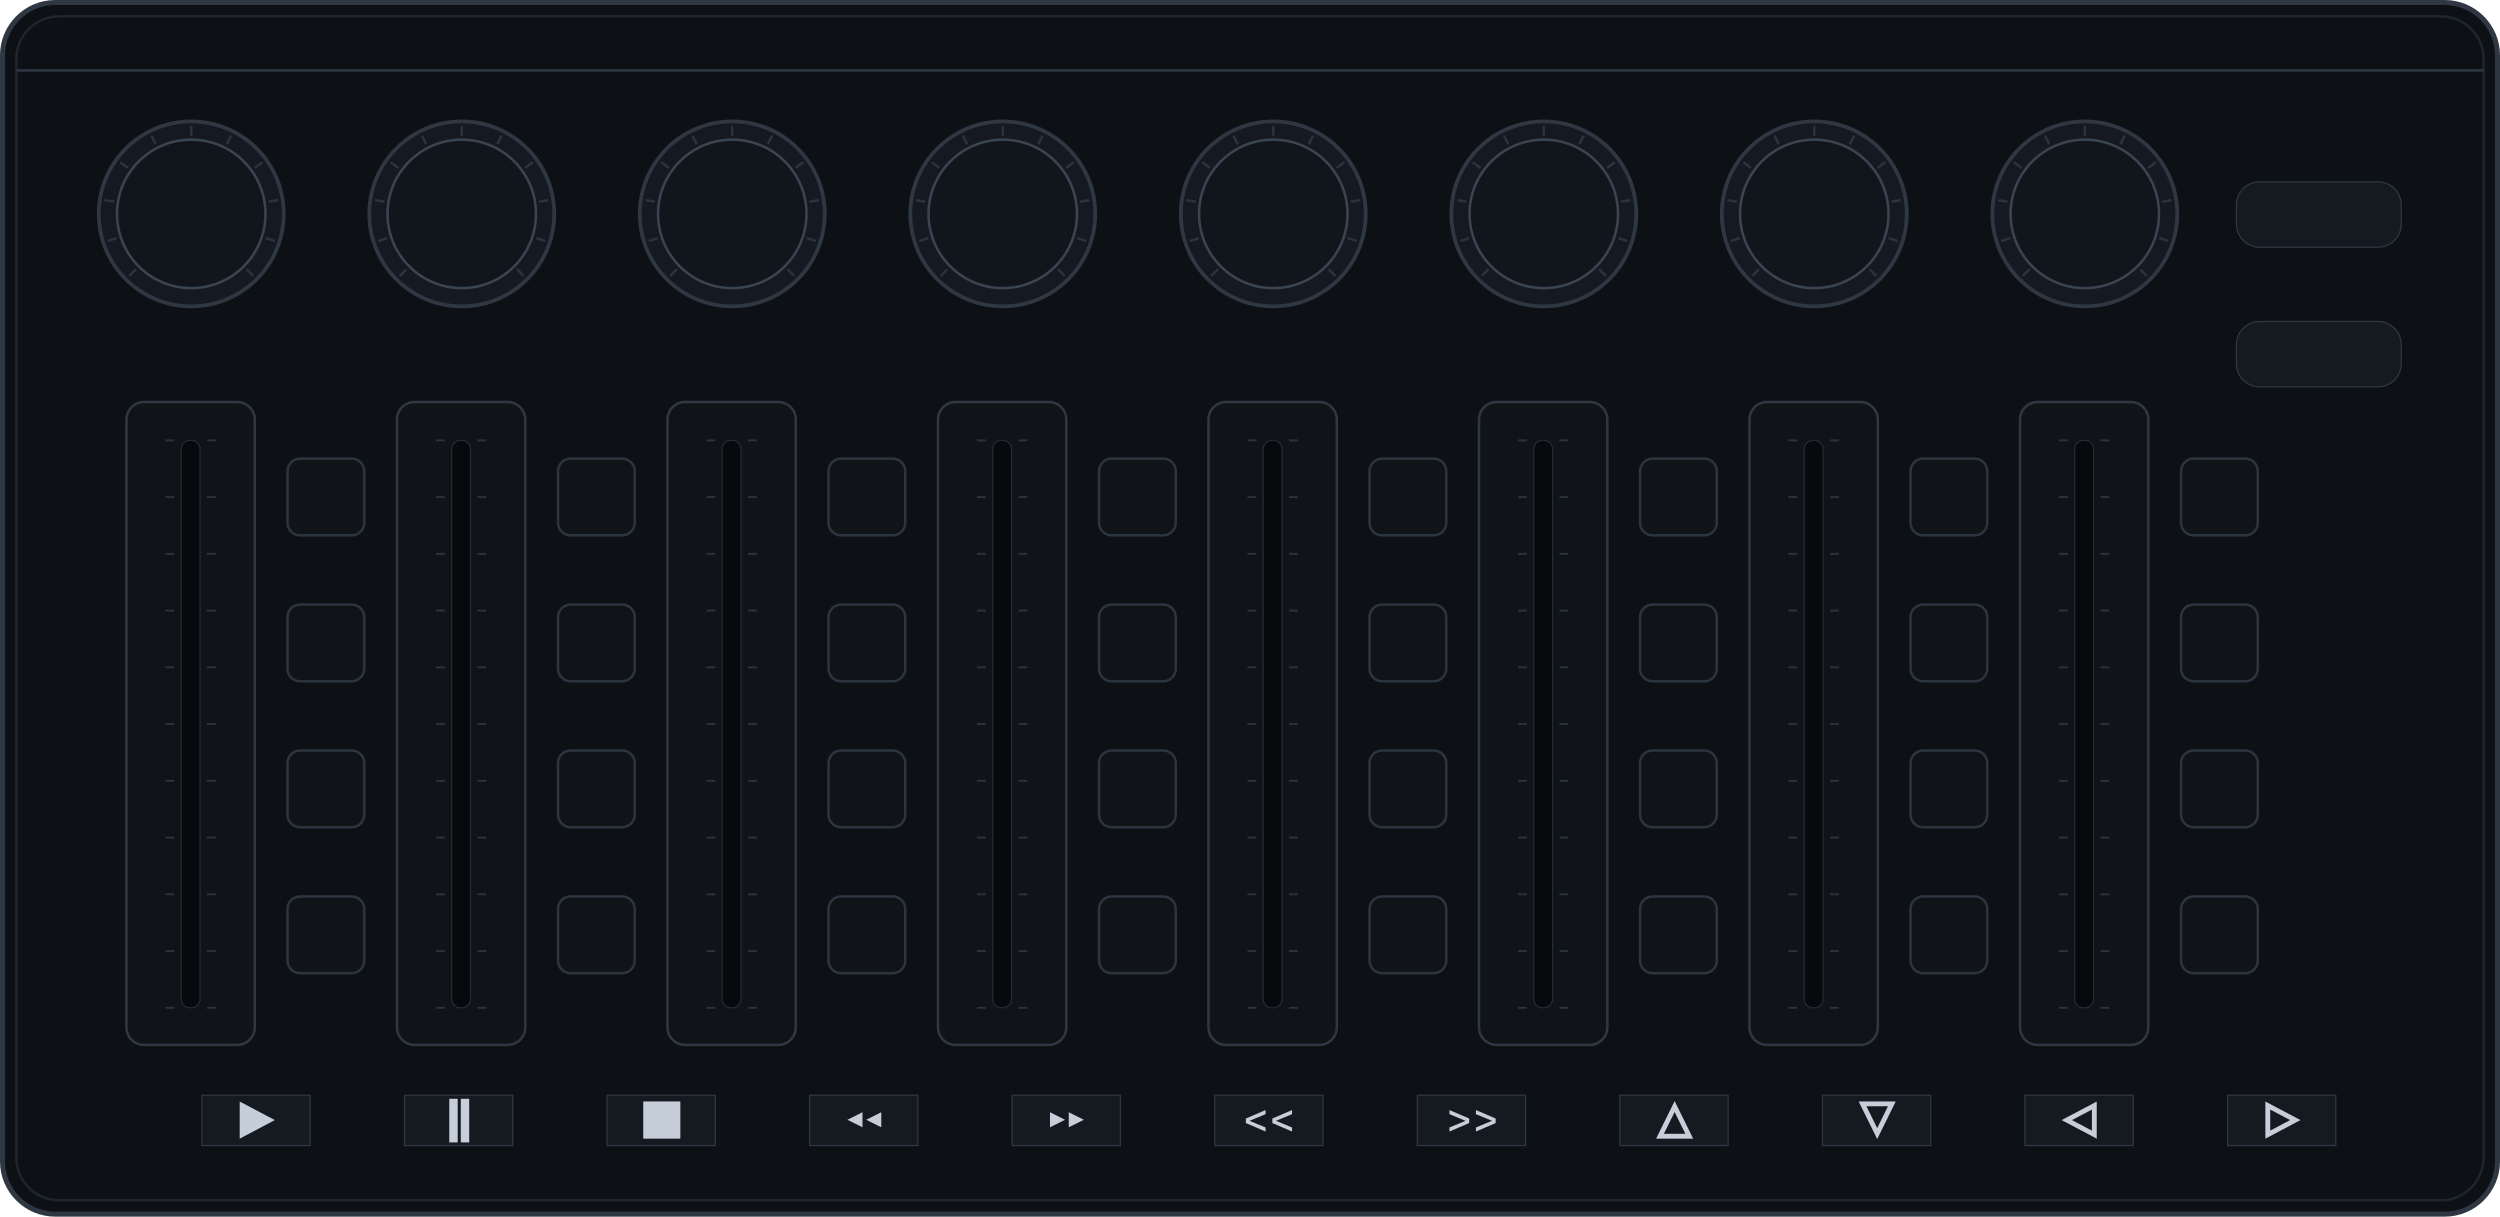
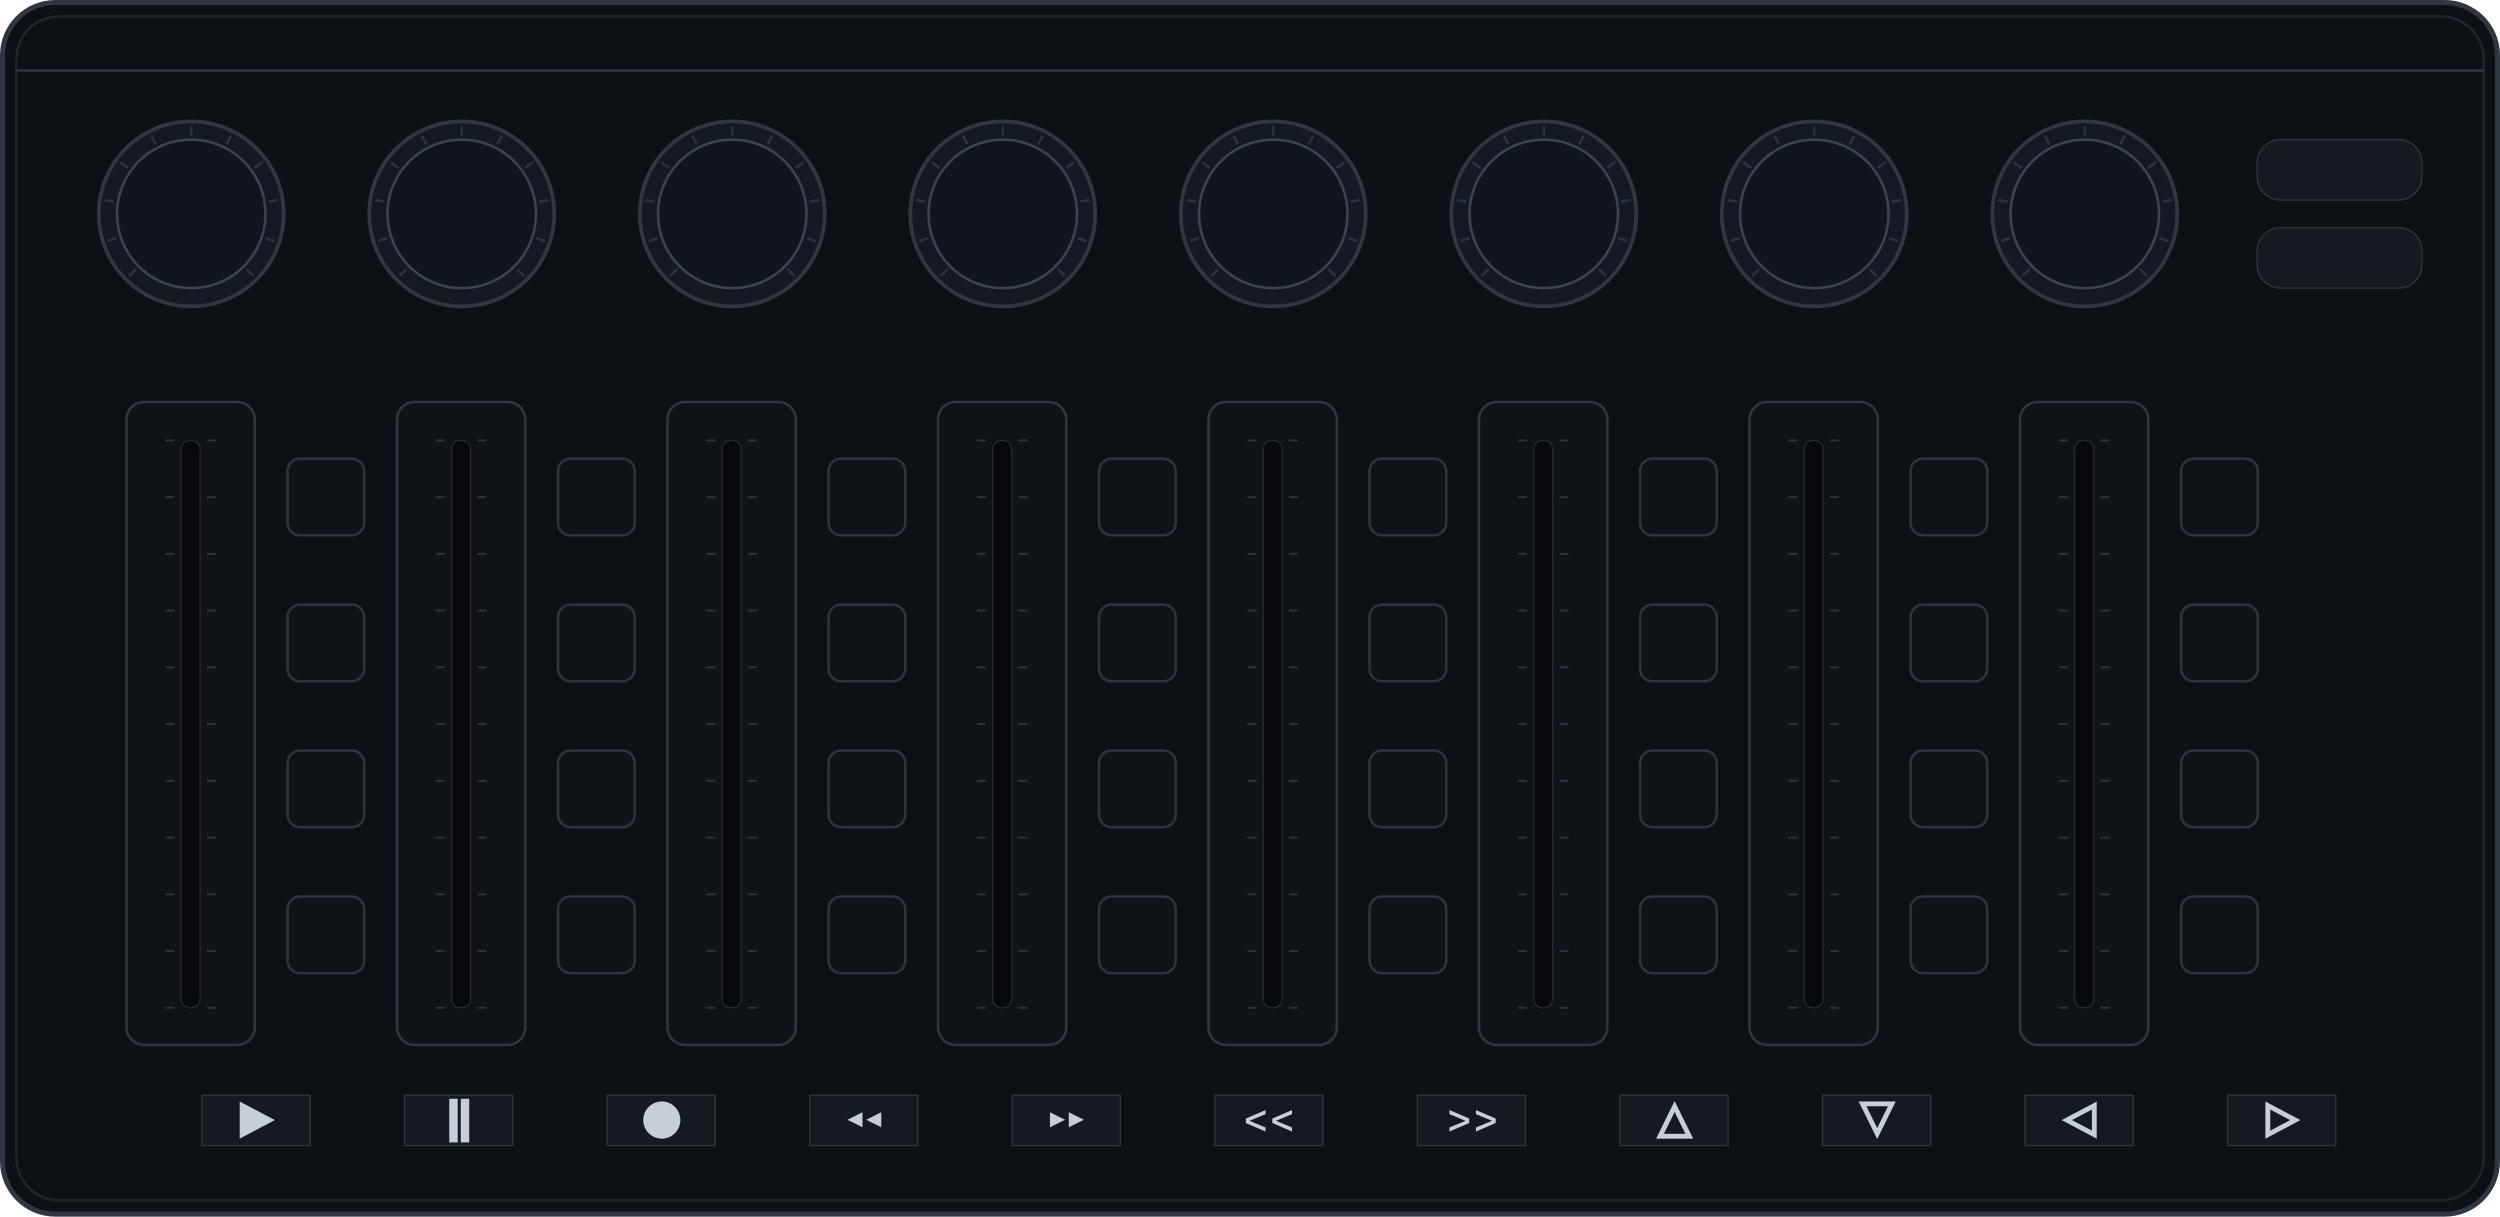
<svg xmlns="http://www.w3.org/2000/svg" width="1987" height="967" viewBox="0 0 1987 967" fill="none">
  <rect x="2" y="2" width="1983" height="963" rx="42" fill="#0d1014" stroke="#2f3742" stroke-width="4" />
  <rect x="13" y="13" width="1961" height="941" rx="34" fill="none" stroke="#1e252e" stroke-width="2" />
  <line x1="13" y1="56" x2="1974" y2="56" stroke="#2f3742" stroke-width="2" />
  <g transform="translate(0,56)">
    <g id="strip-1">
      <circle cx="152" cy="114" r="73.5" fill="#141922" stroke="#2f3742" stroke-width="3" />
      <circle cx="152" cy="114" r="59" fill="#11161d" stroke="#3a4552" stroke-width="2" />
      <line x1="107.452" y1="158.548" x2="103.21" y2="162.79" stroke="#2a333e" stroke-width="2" stroke-linecap="round" />
      <line x1="92.083" y1="133.468" x2="86.377" y2="135.322" stroke="#2a333e" stroke-width="2" stroke-linecap="round" />
      <line x1="89.776" y1="104.145" x2="83.85" y2="103.206" stroke="#2a333e" stroke-width="2" stroke-linecap="round" />
      <line x1="101.032" y1="76.969" x2="96.178" y2="73.443" stroke="#2a333e" stroke-width="2" stroke-linecap="round" />
      <line x1="123.399" y1="57.867" x2="120.675" y2="52.52" stroke="#2a333e" stroke-width="2" stroke-linecap="round" />
      <line x1="152" y1="51" x2="152" y2="45" stroke="#2a333e" stroke-width="2" stroke-linecap="round" />
      <line x1="180.601" y1="57.867" x2="183.325" y2="52.52" stroke="#2a333e" stroke-width="2" stroke-linecap="round" />
      <line x1="202.968" y1="76.969" x2="207.822" y2="73.443" stroke="#2a333e" stroke-width="2" stroke-linecap="round" />
      <line x1="214.224" y1="104.145" x2="220.15" y2="103.206" stroke="#2a333e" stroke-width="2" stroke-linecap="round" />
      <line x1="211.917" y1="133.468" x2="217.623" y2="135.322" stroke="#2a333e" stroke-width="2" stroke-linecap="round" />
      <line x1="196.548" y1="158.548" x2="200.79" y2="162.79" stroke="#2a333e" stroke-width="2" stroke-linecap="round" />
      <rect x="100.5" y="263.5" width="102" height="511" rx="14" fill="#101419" stroke="#2f3742" stroke-width="2" />
      <rect x="144" y="294" width="15" height="451" rx="7" fill="#07090c" stroke="#232a33" stroke-width="1" />
      <line x1="131.5" y1="294" x2="138.5" y2="294" stroke="#2a333e" stroke-width="1.5" />
      <line x1="164.5" y1="294" x2="171.5" y2="294" stroke="#2a333e" stroke-width="1.5" />
      <line x1="131.5" y1="339.1" x2="138.5" y2="339.1" stroke="#2a333e" stroke-width="1.5" />
      <line x1="164.5" y1="339.1" x2="171.5" y2="339.1" stroke="#2a333e" stroke-width="1.5" />
      <line x1="131.5" y1="384.2" x2="138.5" y2="384.2" stroke="#2a333e" stroke-width="1.5" />
      <line x1="164.5" y1="384.2" x2="171.5" y2="384.2" stroke="#2a333e" stroke-width="1.5" />
      <line x1="131.5" y1="429.3" x2="138.5" y2="429.3" stroke="#2a333e" stroke-width="1.5" />
      <line x1="164.5" y1="429.3" x2="171.5" y2="429.3" stroke="#2a333e" stroke-width="1.5" />
      <line x1="131.5" y1="474.4" x2="138.5" y2="474.4" stroke="#2a333e" stroke-width="1.5" />
      <line x1="164.5" y1="474.4" x2="171.5" y2="474.4" stroke="#2a333e" stroke-width="1.5" />
      <line x1="131.5" y1="519.5" x2="138.5" y2="519.5" stroke="#2a333e" stroke-width="1.5" />
      <line x1="164.5" y1="519.5" x2="171.5" y2="519.5" stroke="#2a333e" stroke-width="1.5" />
      <line x1="131.5" y1="564.6" x2="138.5" y2="564.6" stroke="#2a333e" stroke-width="1.5" />
      <line x1="164.5" y1="564.6" x2="171.5" y2="564.6" stroke="#2a333e" stroke-width="1.5" />
      <line x1="131.5" y1="609.7" x2="138.5" y2="609.7" stroke="#2a333e" stroke-width="1.5" />
      <line x1="164.5" y1="609.7" x2="171.5" y2="609.7" stroke="#2a333e" stroke-width="1.5" />
      <line x1="131.5" y1="654.8" x2="138.5" y2="654.8" stroke="#2a333e" stroke-width="1.5" />
      <line x1="164.5" y1="654.8" x2="171.5" y2="654.8" stroke="#2a333e" stroke-width="1.5" />
      <line x1="131.5" y1="699.9" x2="138.5" y2="699.9" stroke="#2a333e" stroke-width="1.5" />
      <line x1="164.5" y1="699.9" x2="171.5" y2="699.9" stroke="#2a333e" stroke-width="1.5" />
      <line x1="131.5" y1="745" x2="138.5" y2="745" stroke="#2a333e" stroke-width="1.5" />
      <line x1="164.5" y1="745" x2="171.5" y2="745" stroke="#2a333e" stroke-width="1.5" />
      <rect x="228.5" y="308.5" width="61" height="61" rx="10" fill="#101419" stroke="#2c343f" stroke-width="2" />
      <rect x="228.5" y="424.5" width="61" height="61" rx="10" fill="#101419" stroke="#2c343f" stroke-width="2" />
      <rect x="228.5" y="540.5" width="61" height="61" rx="10" fill="#101419" stroke="#2c343f" stroke-width="2" />
      <rect x="228.5" y="656.5" width="61" height="61" rx="10" fill="#101419" stroke="#2c343f" stroke-width="2" />
    </g>
    <g id="strip-2">
      <circle cx="367" cy="114" r="73.5" fill="#141922" stroke="#2f3742" stroke-width="3" />
      <circle cx="367" cy="114" r="59" fill="#11161d" stroke="#3a4552" stroke-width="2" />
      <line x1="322.452" y1="158.548" x2="318.21" y2="162.79" stroke="#2a333e" stroke-width="2" stroke-linecap="round" />
      <line x1="307.083" y1="133.468" x2="301.377" y2="135.322" stroke="#2a333e" stroke-width="2" stroke-linecap="round" />
      <line x1="304.776" y1="104.145" x2="298.85" y2="103.206" stroke="#2a333e" stroke-width="2" stroke-linecap="round" />
      <line x1="316.032" y1="76.969" x2="311.178" y2="73.443" stroke="#2a333e" stroke-width="2" stroke-linecap="round" />
      <line x1="338.399" y1="57.867" x2="335.675" y2="52.52" stroke="#2a333e" stroke-width="2" stroke-linecap="round" />
      <line x1="367" y1="51" x2="367" y2="45" stroke="#2a333e" stroke-width="2" stroke-linecap="round" />
      <line x1="395.601" y1="57.867" x2="398.325" y2="52.52" stroke="#2a333e" stroke-width="2" stroke-linecap="round" />
      <line x1="417.968" y1="76.969" x2="422.822" y2="73.443" stroke="#2a333e" stroke-width="2" stroke-linecap="round" />
      <line x1="429.224" y1="104.145" x2="435.15" y2="103.206" stroke="#2a333e" stroke-width="2" stroke-linecap="round" />
      <line x1="426.917" y1="133.468" x2="432.623" y2="135.322" stroke="#2a333e" stroke-width="2" stroke-linecap="round" />
      <line x1="411.548" y1="158.548" x2="415.79" y2="162.79" stroke="#2a333e" stroke-width="2" stroke-linecap="round" />
      <rect x="315.5" y="263.5" width="102" height="511" rx="14" fill="#101419" stroke="#2f3742" stroke-width="2" />
      <rect x="359" y="294" width="15" height="451" rx="7" fill="#07090c" stroke="#232a33" stroke-width="1" />
      <line x1="346.5" y1="294" x2="353.5" y2="294" stroke="#2a333e" stroke-width="1.5" />
      <line x1="379.5" y1="294" x2="386.5" y2="294" stroke="#2a333e" stroke-width="1.5" />
      <line x1="346.5" y1="339.1" x2="353.5" y2="339.1" stroke="#2a333e" stroke-width="1.5" />
      <line x1="379.5" y1="339.1" x2="386.5" y2="339.1" stroke="#2a333e" stroke-width="1.5" />
      <line x1="346.5" y1="384.2" x2="353.5" y2="384.2" stroke="#2a333e" stroke-width="1.5" />
      <line x1="379.5" y1="384.2" x2="386.5" y2="384.2" stroke="#2a333e" stroke-width="1.5" />
      <line x1="346.5" y1="429.3" x2="353.5" y2="429.3" stroke="#2a333e" stroke-width="1.5" />
      <line x1="379.5" y1="429.3" x2="386.5" y2="429.3" stroke="#2a333e" stroke-width="1.5" />
      <line x1="346.5" y1="474.4" x2="353.5" y2="474.4" stroke="#2a333e" stroke-width="1.5" />
      <line x1="379.5" y1="474.4" x2="386.5" y2="474.4" stroke="#2a333e" stroke-width="1.5" />
      <line x1="346.5" y1="519.5" x2="353.5" y2="519.5" stroke="#2a333e" stroke-width="1.5" />
      <line x1="379.5" y1="519.5" x2="386.5" y2="519.5" stroke="#2a333e" stroke-width="1.5" />
      <line x1="346.5" y1="564.6" x2="353.5" y2="564.6" stroke="#2a333e" stroke-width="1.5" />
      <line x1="379.5" y1="564.6" x2="386.5" y2="564.6" stroke="#2a333e" stroke-width="1.5" />
      <line x1="346.5" y1="609.7" x2="353.5" y2="609.7" stroke="#2a333e" stroke-width="1.5" />
      <line x1="379.5" y1="609.7" x2="386.5" y2="609.7" stroke="#2a333e" stroke-width="1.5" />
      <line x1="346.5" y1="654.8" x2="353.5" y2="654.8" stroke="#2a333e" stroke-width="1.5" />
      <line x1="379.5" y1="654.8" x2="386.5" y2="654.8" stroke="#2a333e" stroke-width="1.5" />
      <line x1="346.5" y1="699.9" x2="353.5" y2="699.9" stroke="#2a333e" stroke-width="1.5" />
      <line x1="379.5" y1="699.9" x2="386.5" y2="699.9" stroke="#2a333e" stroke-width="1.5" />
      <line x1="346.5" y1="745" x2="353.5" y2="745" stroke="#2a333e" stroke-width="1.5" />
      <line x1="379.5" y1="745" x2="386.5" y2="745" stroke="#2a333e" stroke-width="1.5" />
      <rect x="443.5" y="308.5" width="61" height="61" rx="10" fill="#101419" stroke="#2c343f" stroke-width="2" />
      <rect x="443.5" y="424.5" width="61" height="61" rx="10" fill="#101419" stroke="#2c343f" stroke-width="2" />
      <rect x="443.5" y="540.5" width="61" height="61" rx="10" fill="#101419" stroke="#2c343f" stroke-width="2" />
      <rect x="443.5" y="656.5" width="61" height="61" rx="10" fill="#101419" stroke="#2c343f" stroke-width="2" />
    </g>
    <g id="strip-3">
      <circle cx="582" cy="114" r="73.5" fill="#141922" stroke="#2f3742" stroke-width="3" />
      <circle cx="582" cy="114" r="59" fill="#11161d" stroke="#3a4552" stroke-width="2" />
      <line x1="537.452" y1="158.548" x2="533.21" y2="162.79" stroke="#2a333e" stroke-width="2" stroke-linecap="round" />
      <line x1="522.083" y1="133.468" x2="516.377" y2="135.322" stroke="#2a333e" stroke-width="2" stroke-linecap="round" />
      <line x1="519.776" y1="104.145" x2="513.85" y2="103.206" stroke="#2a333e" stroke-width="2" stroke-linecap="round" />
      <line x1="531.032" y1="76.969" x2="526.178" y2="73.443" stroke="#2a333e" stroke-width="2" stroke-linecap="round" />
      <line x1="553.399" y1="57.867" x2="550.675" y2="52.52" stroke="#2a333e" stroke-width="2" stroke-linecap="round" />
      <line x1="582" y1="51" x2="582" y2="45" stroke="#2a333e" stroke-width="2" stroke-linecap="round" />
      <line x1="610.601" y1="57.867" x2="613.325" y2="52.52" stroke="#2a333e" stroke-width="2" stroke-linecap="round" />
      <line x1="632.968" y1="76.969" x2="637.822" y2="73.443" stroke="#2a333e" stroke-width="2" stroke-linecap="round" />
      <line x1="644.224" y1="104.145" x2="650.15" y2="103.206" stroke="#2a333e" stroke-width="2" stroke-linecap="round" />
      <line x1="641.917" y1="133.468" x2="647.623" y2="135.322" stroke="#2a333e" stroke-width="2" stroke-linecap="round" />
      <line x1="626.548" y1="158.548" x2="630.79" y2="162.79" stroke="#2a333e" stroke-width="2" stroke-linecap="round" />
      <rect x="530.5" y="263.5" width="102" height="511" rx="14" fill="#101419" stroke="#2f3742" stroke-width="2" />
      <rect x="574" y="294" width="15" height="451" rx="7" fill="#07090c" stroke="#232a33" stroke-width="1" />
      <line x1="561.5" y1="294" x2="568.5" y2="294" stroke="#2a333e" stroke-width="1.5" />
      <line x1="594.5" y1="294" x2="601.5" y2="294" stroke="#2a333e" stroke-width="1.5" />
      <line x1="561.5" y1="339.1" x2="568.5" y2="339.1" stroke="#2a333e" stroke-width="1.5" />
      <line x1="594.5" y1="339.1" x2="601.5" y2="339.1" stroke="#2a333e" stroke-width="1.5" />
      <line x1="561.5" y1="384.2" x2="568.5" y2="384.2" stroke="#2a333e" stroke-width="1.5" />
      <line x1="594.5" y1="384.2" x2="601.5" y2="384.2" stroke="#2a333e" stroke-width="1.5" />
      <line x1="561.5" y1="429.3" x2="568.5" y2="429.3" stroke="#2a333e" stroke-width="1.5" />
      <line x1="594.5" y1="429.3" x2="601.5" y2="429.3" stroke="#2a333e" stroke-width="1.5" />
      <line x1="561.5" y1="474.4" x2="568.5" y2="474.4" stroke="#2a333e" stroke-width="1.5" />
      <line x1="594.5" y1="474.4" x2="601.5" y2="474.4" stroke="#2a333e" stroke-width="1.5" />
      <line x1="561.5" y1="519.5" x2="568.5" y2="519.5" stroke="#2a333e" stroke-width="1.5" />
      <line x1="594.5" y1="519.5" x2="601.5" y2="519.5" stroke="#2a333e" stroke-width="1.5" />
      <line x1="561.5" y1="564.6" x2="568.5" y2="564.6" stroke="#2a333e" stroke-width="1.5" />
      <line x1="594.5" y1="564.6" x2="601.5" y2="564.6" stroke="#2a333e" stroke-width="1.5" />
      <line x1="561.5" y1="609.7" x2="568.5" y2="609.7" stroke="#2a333e" stroke-width="1.5" />
      <line x1="594.5" y1="609.7" x2="601.5" y2="609.7" stroke="#2a333e" stroke-width="1.5" />
      <line x1="561.5" y1="654.8" x2="568.5" y2="654.8" stroke="#2a333e" stroke-width="1.5" />
      <line x1="594.5" y1="654.8" x2="601.5" y2="654.8" stroke="#2a333e" stroke-width="1.5" />
      <line x1="561.5" y1="699.9" x2="568.5" y2="699.9" stroke="#2a333e" stroke-width="1.5" />
      <line x1="594.5" y1="699.9" x2="601.5" y2="699.9" stroke="#2a333e" stroke-width="1.5" />
      <line x1="561.5" y1="745" x2="568.5" y2="745" stroke="#2a333e" stroke-width="1.5" />
      <line x1="594.5" y1="745" x2="601.5" y2="745" stroke="#2a333e" stroke-width="1.5" />
      <rect x="658.5" y="308.5" width="61" height="61" rx="10" fill="#101419" stroke="#2c343f" stroke-width="2" />
      <rect x="658.5" y="424.5" width="61" height="61" rx="10" fill="#101419" stroke="#2c343f" stroke-width="2" />
      <rect x="658.5" y="540.5" width="61" height="61" rx="10" fill="#101419" stroke="#2c343f" stroke-width="2" />
      <rect x="658.5" y="656.5" width="61" height="61" rx="10" fill="#101419" stroke="#2c343f" stroke-width="2" />
    </g>
    <g id="strip-4">
      <circle cx="797" cy="114" r="73.5" fill="#141922" stroke="#2f3742" stroke-width="3" />
      <circle cx="797" cy="114" r="59" fill="#11161d" stroke="#3a4552" stroke-width="2" />
      <line x1="752.452" y1="158.548" x2="748.21" y2="162.79" stroke="#2a333e" stroke-width="2" stroke-linecap="round" />
      <line x1="737.083" y1="133.468" x2="731.377" y2="135.322" stroke="#2a333e" stroke-width="2" stroke-linecap="round" />
      <line x1="734.776" y1="104.145" x2="728.85" y2="103.206" stroke="#2a333e" stroke-width="2" stroke-linecap="round" />
      <line x1="746.032" y1="76.969" x2="741.178" y2="73.443" stroke="#2a333e" stroke-width="2" stroke-linecap="round" />
      <line x1="768.399" y1="57.867" x2="765.675" y2="52.52" stroke="#2a333e" stroke-width="2" stroke-linecap="round" />
      <line x1="797" y1="51" x2="797" y2="45" stroke="#2a333e" stroke-width="2" stroke-linecap="round" />
      <line x1="825.601" y1="57.867" x2="828.325" y2="52.52" stroke="#2a333e" stroke-width="2" stroke-linecap="round" />
      <line x1="847.968" y1="76.969" x2="852.822" y2="73.443" stroke="#2a333e" stroke-width="2" stroke-linecap="round" />
      <line x1="859.224" y1="104.145" x2="865.15" y2="103.206" stroke="#2a333e" stroke-width="2" stroke-linecap="round" />
      <line x1="856.917" y1="133.468" x2="862.623" y2="135.322" stroke="#2a333e" stroke-width="2" stroke-linecap="round" />
      <line x1="841.548" y1="158.548" x2="845.79" y2="162.79" stroke="#2a333e" stroke-width="2" stroke-linecap="round" />
      <rect x="745.5" y="263.5" width="102" height="511" rx="14" fill="#101419" stroke="#2f3742" stroke-width="2" />
      <rect x="789" y="294" width="15" height="451" rx="7" fill="#07090c" stroke="#232a33" stroke-width="1" />
      <line x1="776.5" y1="294" x2="783.5" y2="294" stroke="#2a333e" stroke-width="1.5" />
      <line x1="809.5" y1="294" x2="816.5" y2="294" stroke="#2a333e" stroke-width="1.5" />
      <line x1="776.5" y1="339.1" x2="783.5" y2="339.1" stroke="#2a333e" stroke-width="1.5" />
      <line x1="809.5" y1="339.1" x2="816.5" y2="339.1" stroke="#2a333e" stroke-width="1.5" />
      <line x1="776.5" y1="384.2" x2="783.5" y2="384.2" stroke="#2a333e" stroke-width="1.5" />
      <line x1="809.5" y1="384.2" x2="816.5" y2="384.2" stroke="#2a333e" stroke-width="1.5" />
      <line x1="776.5" y1="429.3" x2="783.5" y2="429.3" stroke="#2a333e" stroke-width="1.5" />
      <line x1="809.5" y1="429.3" x2="816.5" y2="429.3" stroke="#2a333e" stroke-width="1.5" />
      <line x1="776.5" y1="474.4" x2="783.5" y2="474.4" stroke="#2a333e" stroke-width="1.5" />
      <line x1="809.5" y1="474.4" x2="816.5" y2="474.4" stroke="#2a333e" stroke-width="1.5" />
      <line x1="776.5" y1="519.5" x2="783.5" y2="519.5" stroke="#2a333e" stroke-width="1.5" />
      <line x1="809.5" y1="519.5" x2="816.5" y2="519.5" stroke="#2a333e" stroke-width="1.5" />
      <line x1="776.5" y1="564.6" x2="783.5" y2="564.6" stroke="#2a333e" stroke-width="1.5" />
      <line x1="809.5" y1="564.6" x2="816.5" y2="564.6" stroke="#2a333e" stroke-width="1.5" />
      <line x1="776.5" y1="609.7" x2="783.5" y2="609.7" stroke="#2a333e" stroke-width="1.5" />
      <line x1="809.5" y1="609.7" x2="816.5" y2="609.7" stroke="#2a333e" stroke-width="1.5" />
      <line x1="776.5" y1="654.8" x2="783.5" y2="654.8" stroke="#2a333e" stroke-width="1.5" />
      <line x1="809.5" y1="654.8" x2="816.5" y2="654.8" stroke="#2a333e" stroke-width="1.5" />
      <line x1="776.5" y1="699.9" x2="783.5" y2="699.9" stroke="#2a333e" stroke-width="1.5" />
      <line x1="809.5" y1="699.9" x2="816.5" y2="699.9" stroke="#2a333e" stroke-width="1.5" />
      <line x1="776.5" y1="745" x2="783.5" y2="745" stroke="#2a333e" stroke-width="1.5" />
      <line x1="809.5" y1="745" x2="816.5" y2="745" stroke="#2a333e" stroke-width="1.5" />
      <rect x="873.5" y="308.5" width="61" height="61" rx="10" fill="#101419" stroke="#2c343f" stroke-width="2" />
      <rect x="873.5" y="424.5" width="61" height="61" rx="10" fill="#101419" stroke="#2c343f" stroke-width="2" />
      <rect x="873.5" y="540.5" width="61" height="61" rx="10" fill="#101419" stroke="#2c343f" stroke-width="2" />
      <rect x="873.5" y="656.5" width="61" height="61" rx="10" fill="#101419" stroke="#2c343f" stroke-width="2" />
    </g>
    <g id="strip-5">
      <circle cx="1012" cy="114" r="73.5" fill="#141922" stroke="#2f3742" stroke-width="3" />
      <circle cx="1012" cy="114" r="59" fill="#11161d" stroke="#3a4552" stroke-width="2" />
      <line x1="967.452" y1="158.548" x2="963.21" y2="162.79" stroke="#2a333e" stroke-width="2" stroke-linecap="round" />
      <line x1="952.083" y1="133.468" x2="946.377" y2="135.322" stroke="#2a333e" stroke-width="2" stroke-linecap="round" />
      <line x1="949.776" y1="104.145" x2="943.85" y2="103.206" stroke="#2a333e" stroke-width="2" stroke-linecap="round" />
      <line x1="961.032" y1="76.969" x2="956.178" y2="73.443" stroke="#2a333e" stroke-width="2" stroke-linecap="round" />
      <line x1="983.399" y1="57.867" x2="980.675" y2="52.52" stroke="#2a333e" stroke-width="2" stroke-linecap="round" />
      <line x1="1012" y1="51" x2="1012" y2="45" stroke="#2a333e" stroke-width="2" stroke-linecap="round" />
      <line x1="1040.6" y1="57.867" x2="1043.33" y2="52.52" stroke="#2a333e" stroke-width="2" stroke-linecap="round" />
      <line x1="1062.97" y1="76.969" x2="1067.82" y2="73.443" stroke="#2a333e" stroke-width="2" stroke-linecap="round" />
      <line x1="1074.22" y1="104.145" x2="1080.15" y2="103.206" stroke="#2a333e" stroke-width="2" stroke-linecap="round" />
      <line x1="1071.92" y1="133.468" x2="1077.62" y2="135.322" stroke="#2a333e" stroke-width="2" stroke-linecap="round" />
      <line x1="1056.55" y1="158.548" x2="1060.79" y2="162.79" stroke="#2a333e" stroke-width="2" stroke-linecap="round" />
      <rect x="960.5" y="263.5" width="102" height="511" rx="14" fill="#101419" stroke="#2f3742" stroke-width="2" />
      <rect x="1004" y="294" width="15" height="451" rx="7" fill="#07090c" stroke="#232a33" stroke-width="1" />
      <line x1="991.5" y1="294" x2="998.5" y2="294" stroke="#2a333e" stroke-width="1.5" />
      <line x1="1024.5" y1="294" x2="1031.5" y2="294" stroke="#2a333e" stroke-width="1.5" />
      <line x1="991.5" y1="339.1" x2="998.5" y2="339.1" stroke="#2a333e" stroke-width="1.5" />
      <line x1="1024.5" y1="339.1" x2="1031.5" y2="339.1" stroke="#2a333e" stroke-width="1.5" />
      <line x1="991.5" y1="384.2" x2="998.5" y2="384.2" stroke="#2a333e" stroke-width="1.5" />
      <line x1="1024.5" y1="384.2" x2="1031.5" y2="384.2" stroke="#2a333e" stroke-width="1.5" />
      <line x1="991.5" y1="429.3" x2="998.5" y2="429.3" stroke="#2a333e" stroke-width="1.5" />
      <line x1="1024.5" y1="429.3" x2="1031.5" y2="429.3" stroke="#2a333e" stroke-width="1.5" />
      <line x1="991.5" y1="474.4" x2="998.5" y2="474.4" stroke="#2a333e" stroke-width="1.5" />
      <line x1="1024.5" y1="474.4" x2="1031.5" y2="474.4" stroke="#2a333e" stroke-width="1.5" />
      <line x1="991.5" y1="519.5" x2="998.5" y2="519.5" stroke="#2a333e" stroke-width="1.5" />
      <line x1="1024.5" y1="519.5" x2="1031.5" y2="519.5" stroke="#2a333e" stroke-width="1.5" />
      <line x1="991.5" y1="564.6" x2="998.5" y2="564.6" stroke="#2a333e" stroke-width="1.5" />
      <line x1="1024.5" y1="564.6" x2="1031.5" y2="564.6" stroke="#2a333e" stroke-width="1.5" />
      <line x1="991.5" y1="609.7" x2="998.5" y2="609.7" stroke="#2a333e" stroke-width="1.5" />
      <line x1="1024.5" y1="609.7" x2="1031.5" y2="609.7" stroke="#2a333e" stroke-width="1.5" />
      <line x1="991.5" y1="654.8" x2="998.5" y2="654.8" stroke="#2a333e" stroke-width="1.5" />
      <line x1="1024.5" y1="654.8" x2="1031.5" y2="654.8" stroke="#2a333e" stroke-width="1.5" />
      <line x1="991.5" y1="699.9" x2="998.5" y2="699.9" stroke="#2a333e" stroke-width="1.5" />
      <line x1="1024.5" y1="699.9" x2="1031.5" y2="699.9" stroke="#2a333e" stroke-width="1.5" />
      <line x1="991.5" y1="745" x2="998.5" y2="745" stroke="#2a333e" stroke-width="1.5" />
      <line x1="1024.5" y1="745" x2="1031.5" y2="745" stroke="#2a333e" stroke-width="1.5" />
      <rect x="1088.5" y="308.5" width="61" height="61" rx="10" fill="#101419" stroke="#2c343f" stroke-width="2" />
      <rect x="1088.5" y="424.5" width="61" height="61" rx="10" fill="#101419" stroke="#2c343f" stroke-width="2" />
      <rect x="1088.5" y="540.5" width="61" height="61" rx="10" fill="#101419" stroke="#2c343f" stroke-width="2" />
      <rect x="1088.5" y="656.5" width="61" height="61" rx="10" fill="#101419" stroke="#2c343f" stroke-width="2" />
    </g>
    <g id="strip-6">
      <circle cx="1227" cy="114" r="73.5" fill="#141922" stroke="#2f3742" stroke-width="3" />
      <circle cx="1227" cy="114" r="59" fill="#11161d" stroke="#3a4552" stroke-width="2" />
      <line x1="1182.45" y1="158.548" x2="1178.21" y2="162.79" stroke="#2a333e" stroke-width="2" stroke-linecap="round" />
      <line x1="1167.08" y1="133.468" x2="1161.38" y2="135.322" stroke="#2a333e" stroke-width="2" stroke-linecap="round" />
      <line x1="1164.78" y1="104.145" x2="1158.85" y2="103.206" stroke="#2a333e" stroke-width="2" stroke-linecap="round" />
      <line x1="1176.03" y1="76.969" x2="1171.18" y2="73.443" stroke="#2a333e" stroke-width="2" stroke-linecap="round" />
      <line x1="1198.4" y1="57.867" x2="1195.67" y2="52.52" stroke="#2a333e" stroke-width="2" stroke-linecap="round" />
      <line x1="1227" y1="51" x2="1227" y2="45" stroke="#2a333e" stroke-width="2" stroke-linecap="round" />
      <line x1="1255.6" y1="57.867" x2="1258.33" y2="52.52" stroke="#2a333e" stroke-width="2" stroke-linecap="round" />
      <line x1="1277.97" y1="76.969" x2="1282.82" y2="73.443" stroke="#2a333e" stroke-width="2" stroke-linecap="round" />
      <line x1="1289.22" y1="104.145" x2="1295.15" y2="103.206" stroke="#2a333e" stroke-width="2" stroke-linecap="round" />
      <line x1="1286.92" y1="133.468" x2="1292.62" y2="135.322" stroke="#2a333e" stroke-width="2" stroke-linecap="round" />
      <line x1="1271.55" y1="158.548" x2="1275.79" y2="162.79" stroke="#2a333e" stroke-width="2" stroke-linecap="round" />
      <rect x="1175.5" y="263.5" width="102" height="511" rx="14" fill="#101419" stroke="#2f3742" stroke-width="2" />
      <rect x="1219" y="294" width="15" height="451" rx="7" fill="#07090c" stroke="#232a33" stroke-width="1" />
      <line x1="1206.5" y1="294" x2="1213.5" y2="294" stroke="#2a333e" stroke-width="1.5" />
      <line x1="1239.5" y1="294" x2="1246.5" y2="294" stroke="#2a333e" stroke-width="1.5" />
      <line x1="1206.5" y1="339.1" x2="1213.5" y2="339.1" stroke="#2a333e" stroke-width="1.5" />
      <line x1="1239.5" y1="339.1" x2="1246.5" y2="339.1" stroke="#2a333e" stroke-width="1.5" />
      <line x1="1206.5" y1="384.2" x2="1213.5" y2="384.2" stroke="#2a333e" stroke-width="1.5" />
      <line x1="1239.5" y1="384.2" x2="1246.5" y2="384.2" stroke="#2a333e" stroke-width="1.5" />
      <line x1="1206.5" y1="429.3" x2="1213.5" y2="429.3" stroke="#2a333e" stroke-width="1.5" />
      <line x1="1239.5" y1="429.3" x2="1246.5" y2="429.3" stroke="#2a333e" stroke-width="1.5" />
      <line x1="1206.5" y1="474.4" x2="1213.5" y2="474.4" stroke="#2a333e" stroke-width="1.5" />
      <line x1="1239.5" y1="474.4" x2="1246.5" y2="474.4" stroke="#2a333e" stroke-width="1.5" />
      <line x1="1206.5" y1="519.5" x2="1213.5" y2="519.5" stroke="#2a333e" stroke-width="1.5" />
      <line x1="1239.5" y1="519.5" x2="1246.5" y2="519.5" stroke="#2a333e" stroke-width="1.5" />
      <line x1="1206.5" y1="564.6" x2="1213.5" y2="564.6" stroke="#2a333e" stroke-width="1.5" />
      <line x1="1239.5" y1="564.6" x2="1246.5" y2="564.6" stroke="#2a333e" stroke-width="1.5" />
      <line x1="1206.5" y1="609.7" x2="1213.5" y2="609.7" stroke="#2a333e" stroke-width="1.5" />
      <line x1="1239.5" y1="609.7" x2="1246.5" y2="609.7" stroke="#2a333e" stroke-width="1.5" />
      <line x1="1206.5" y1="654.8" x2="1213.5" y2="654.8" stroke="#2a333e" stroke-width="1.5" />
      <line x1="1239.5" y1="654.8" x2="1246.5" y2="654.8" stroke="#2a333e" stroke-width="1.5" />
      <line x1="1206.5" y1="699.9" x2="1213.5" y2="699.9" stroke="#2a333e" stroke-width="1.5" />
      <line x1="1239.5" y1="699.9" x2="1246.5" y2="699.9" stroke="#2a333e" stroke-width="1.5" />
      <line x1="1206.5" y1="745" x2="1213.5" y2="745" stroke="#2a333e" stroke-width="1.5" />
      <line x1="1239.5" y1="745" x2="1246.5" y2="745" stroke="#2a333e" stroke-width="1.5" />
      <rect x="1303.5" y="308.5" width="61" height="61" rx="10" fill="#101419" stroke="#2c343f" stroke-width="2" />
      <rect x="1303.5" y="424.5" width="61" height="61" rx="10" fill="#101419" stroke="#2c343f" stroke-width="2" />
      <rect x="1303.5" y="540.5" width="61" height="61" rx="10" fill="#101419" stroke="#2c343f" stroke-width="2" />
      <rect x="1303.5" y="656.5" width="61" height="61" rx="10" fill="#101419" stroke="#2c343f" stroke-width="2" />
    </g>
    <g id="strip-7">
      <circle cx="1442" cy="114" r="73.5" fill="#141922" stroke="#2f3742" stroke-width="3" />
      <circle cx="1442" cy="114" r="59" fill="#11161d" stroke="#3a4552" stroke-width="2" />
      <line x1="1397.45" y1="158.548" x2="1393.21" y2="162.79" stroke="#2a333e" stroke-width="2" stroke-linecap="round" />
      <line x1="1382.08" y1="133.468" x2="1376.38" y2="135.322" stroke="#2a333e" stroke-width="2" stroke-linecap="round" />
      <line x1="1379.78" y1="104.145" x2="1373.85" y2="103.206" stroke="#2a333e" stroke-width="2" stroke-linecap="round" />
      <line x1="1391.03" y1="76.969" x2="1386.18" y2="73.443" stroke="#2a333e" stroke-width="2" stroke-linecap="round" />
      <line x1="1413.4" y1="57.867" x2="1410.67" y2="52.52" stroke="#2a333e" stroke-width="2" stroke-linecap="round" />
      <line x1="1442" y1="51" x2="1442" y2="45" stroke="#2a333e" stroke-width="2" stroke-linecap="round" />
      <line x1="1470.6" y1="57.867" x2="1473.33" y2="52.52" stroke="#2a333e" stroke-width="2" stroke-linecap="round" />
      <line x1="1492.97" y1="76.969" x2="1497.82" y2="73.443" stroke="#2a333e" stroke-width="2" stroke-linecap="round" />
      <line x1="1504.22" y1="104.145" x2="1510.15" y2="103.206" stroke="#2a333e" stroke-width="2" stroke-linecap="round" />
      <line x1="1501.92" y1="133.468" x2="1507.62" y2="135.322" stroke="#2a333e" stroke-width="2" stroke-linecap="round" />
      <line x1="1486.55" y1="158.548" x2="1490.79" y2="162.79" stroke="#2a333e" stroke-width="2" stroke-linecap="round" />
      <rect x="1390.5" y="263.5" width="102" height="511" rx="14" fill="#101419" stroke="#2f3742" stroke-width="2" />
      <rect x="1434" y="294" width="15" height="451" rx="7" fill="#07090c" stroke="#232a33" stroke-width="1" />
      <line x1="1421.5" y1="294" x2="1428.5" y2="294" stroke="#2a333e" stroke-width="1.5" />
      <line x1="1454.5" y1="294" x2="1461.5" y2="294" stroke="#2a333e" stroke-width="1.5" />
      <line x1="1421.5" y1="339.1" x2="1428.5" y2="339.1" stroke="#2a333e" stroke-width="1.5" />
      <line x1="1454.5" y1="339.1" x2="1461.5" y2="339.1" stroke="#2a333e" stroke-width="1.5" />
      <line x1="1421.5" y1="384.2" x2="1428.5" y2="384.2" stroke="#2a333e" stroke-width="1.5" />
      <line x1="1454.5" y1="384.2" x2="1461.5" y2="384.2" stroke="#2a333e" stroke-width="1.5" />
      <line x1="1421.5" y1="429.3" x2="1428.5" y2="429.3" stroke="#2a333e" stroke-width="1.5" />
      <line x1="1454.5" y1="429.3" x2="1461.5" y2="429.3" stroke="#2a333e" stroke-width="1.5" />
      <line x1="1421.5" y1="474.4" x2="1428.5" y2="474.4" stroke="#2a333e" stroke-width="1.5" />
      <line x1="1454.5" y1="474.4" x2="1461.5" y2="474.4" stroke="#2a333e" stroke-width="1.5" />
      <line x1="1421.5" y1="519.5" x2="1428.5" y2="519.5" stroke="#2a333e" stroke-width="1.5" />
      <line x1="1454.5" y1="519.5" x2="1461.5" y2="519.5" stroke="#2a333e" stroke-width="1.5" />
      <line x1="1421.5" y1="564.6" x2="1428.5" y2="564.6" stroke="#2a333e" stroke-width="1.5" />
      <line x1="1454.5" y1="564.6" x2="1461.5" y2="564.6" stroke="#2a333e" stroke-width="1.5" />
      <line x1="1421.5" y1="609.7" x2="1428.5" y2="609.7" stroke="#2a333e" stroke-width="1.5" />
      <line x1="1454.5" y1="609.7" x2="1461.5" y2="609.7" stroke="#2a333e" stroke-width="1.5" />
      <line x1="1421.5" y1="654.8" x2="1428.5" y2="654.8" stroke="#2a333e" stroke-width="1.5" />
      <line x1="1454.5" y1="654.8" x2="1461.5" y2="654.8" stroke="#2a333e" stroke-width="1.5" />
      <line x1="1421.5" y1="699.9" x2="1428.5" y2="699.9" stroke="#2a333e" stroke-width="1.5" />
      <line x1="1454.5" y1="699.9" x2="1461.5" y2="699.9" stroke="#2a333e" stroke-width="1.5" />
      <line x1="1421.5" y1="745" x2="1428.5" y2="745" stroke="#2a333e" stroke-width="1.5" />
      <line x1="1454.5" y1="745" x2="1461.5" y2="745" stroke="#2a333e" stroke-width="1.5" />
      <rect x="1518.5" y="308.5" width="61" height="61" rx="10" fill="#101419" stroke="#2c343f" stroke-width="2" />
      <rect x="1518.5" y="424.5" width="61" height="61" rx="10" fill="#101419" stroke="#2c343f" stroke-width="2" />
      <rect x="1518.5" y="540.5" width="61" height="61" rx="10" fill="#101419" stroke="#2c343f" stroke-width="2" />
      <rect x="1518.5" y="656.5" width="61" height="61" rx="10" fill="#101419" stroke="#2c343f" stroke-width="2" />
    </g>
    <g id="strip-8">
      <circle cx="1657" cy="114" r="73.5" fill="#141922" stroke="#2f3742" stroke-width="3" />
      <circle cx="1657" cy="114" r="59" fill="#11161d" stroke="#3a4552" stroke-width="2" />
      <line x1="1612.45" y1="158.548" x2="1608.21" y2="162.79" stroke="#2a333e" stroke-width="2" stroke-linecap="round" />
      <line x1="1597.08" y1="133.468" x2="1591.38" y2="135.322" stroke="#2a333e" stroke-width="2" stroke-linecap="round" />
      <line x1="1594.78" y1="104.145" x2="1588.85" y2="103.206" stroke="#2a333e" stroke-width="2" stroke-linecap="round" />
      <line x1="1606.03" y1="76.969" x2="1601.18" y2="73.443" stroke="#2a333e" stroke-width="2" stroke-linecap="round" />
      <line x1="1628.4" y1="57.867" x2="1625.67" y2="52.52" stroke="#2a333e" stroke-width="2" stroke-linecap="round" />
      <line x1="1657" y1="51" x2="1657" y2="45" stroke="#2a333e" stroke-width="2" stroke-linecap="round" />
      <line x1="1685.6" y1="57.867" x2="1688.33" y2="52.52" stroke="#2a333e" stroke-width="2" stroke-linecap="round" />
      <line x1="1707.97" y1="76.969" x2="1712.82" y2="73.443" stroke="#2a333e" stroke-width="2" stroke-linecap="round" />
      <line x1="1719.22" y1="104.145" x2="1725.15" y2="103.206" stroke="#2a333e" stroke-width="2" stroke-linecap="round" />
      <line x1="1716.92" y1="133.468" x2="1722.62" y2="135.322" stroke="#2a333e" stroke-width="2" stroke-linecap="round" />
      <line x1="1701.55" y1="158.548" x2="1705.79" y2="162.79" stroke="#2a333e" stroke-width="2" stroke-linecap="round" />
      <rect x="1605.5" y="263.5" width="102" height="511" rx="14" fill="#101419" stroke="#2f3742" stroke-width="2" />
      <rect x="1649" y="294" width="15" height="451" rx="7" fill="#07090c" stroke="#232a33" stroke-width="1" />
      <line x1="1636.5" y1="294" x2="1643.5" y2="294" stroke="#2a333e" stroke-width="1.5" />
      <line x1="1669.5" y1="294" x2="1676.5" y2="294" stroke="#2a333e" stroke-width="1.5" />
      <line x1="1636.5" y1="339.1" x2="1643.5" y2="339.1" stroke="#2a333e" stroke-width="1.5" />
      <line x1="1669.5" y1="339.1" x2="1676.5" y2="339.1" stroke="#2a333e" stroke-width="1.5" />
      <line x1="1636.5" y1="384.2" x2="1643.5" y2="384.2" stroke="#2a333e" stroke-width="1.5" />
      <line x1="1669.5" y1="384.2" x2="1676.5" y2="384.2" stroke="#2a333e" stroke-width="1.5" />
      <line x1="1636.5" y1="429.3" x2="1643.5" y2="429.3" stroke="#2a333e" stroke-width="1.5" />
      <line x1="1669.5" y1="429.3" x2="1676.5" y2="429.3" stroke="#2a333e" stroke-width="1.5" />
      <line x1="1636.5" y1="474.4" x2="1643.5" y2="474.4" stroke="#2a333e" stroke-width="1.5" />
      <line x1="1669.5" y1="474.4" x2="1676.5" y2="474.4" stroke="#2a333e" stroke-width="1.5" />
      <line x1="1636.5" y1="519.5" x2="1643.5" y2="519.5" stroke="#2a333e" stroke-width="1.5" />
      <line x1="1669.5" y1="519.5" x2="1676.5" y2="519.5" stroke="#2a333e" stroke-width="1.5" />
      <line x1="1636.5" y1="564.6" x2="1643.5" y2="564.6" stroke="#2a333e" stroke-width="1.5" />
      <line x1="1669.5" y1="564.6" x2="1676.5" y2="564.6" stroke="#2a333e" stroke-width="1.5" />
      <line x1="1636.5" y1="609.7" x2="1643.5" y2="609.7" stroke="#2a333e" stroke-width="1.5" />
      <line x1="1669.5" y1="609.7" x2="1676.5" y2="609.7" stroke="#2a333e" stroke-width="1.5" />
      <line x1="1636.5" y1="654.8" x2="1643.5" y2="654.8" stroke="#2a333e" stroke-width="1.5" />
      <line x1="1669.5" y1="654.8" x2="1676.5" y2="654.8" stroke="#2a333e" stroke-width="1.5" />
      <line x1="1636.5" y1="699.9" x2="1643.5" y2="699.9" stroke="#2a333e" stroke-width="1.5" />
      <line x1="1669.5" y1="699.9" x2="1676.5" y2="699.9" stroke="#2a333e" stroke-width="1.5" />
      <line x1="1636.5" y1="745" x2="1643.5" y2="745" stroke="#2a333e" stroke-width="1.5" />
      <line x1="1669.5" y1="745" x2="1676.5" y2="745" stroke="#2a333e" stroke-width="1.5" />
      <rect x="1733.5" y="308.5" width="61" height="61" rx="10" fill="#101419" stroke="#2c343f" stroke-width="2" />
      <rect x="1733.5" y="424.5" width="61" height="61" rx="10" fill="#101419" stroke="#2c343f" stroke-width="2" />
      <rect x="1733.5" y="540.5" width="61" height="61" rx="10" fill="#101419" stroke="#2c343f" stroke-width="2" />
      <rect x="1733.5" y="656.5" width="61" height="61" rx="10" fill="#101419" stroke="#2c343f" stroke-width="2" />
    </g>
    <g id="transport">
-       <path d="M160.5 814.5H246.5V854.5H160.5V814.5Z" fill="#151a21" stroke="#2f3742" />
-       <path d="M190.519 849V819.496L218.427 834.238L190.519 849Z" fill="#c6ceda" />
-       <path d="M321.5 814.5H407.5V854.5H321.5V814.5Z" fill="#151a21" stroke="#2f3742" />
-       <path d="M357.077 852V817.312H363.778V852H357.077ZM366.222 852V817.312H372.923V852H366.222Z" fill="#c6ceda" />
-       <path d="M482.5 814.5H568.5V854.5H482.5V814.5Z" fill="#151a21" stroke="#2f3742" />
-       <path d="M511.258 849V819.437H540.742V849H511.258Z" fill="#c6ceda" />
-       <path d="M643.5 814.5H729.5V854.5H643.5V814.5Z" fill="#151a21" stroke="#2f3742" />
-       <path d="M685.502 839.977L673.514 834.003L685.502 827.989V839.977ZM700.441 839.977L688.453 834.003L700.441 827.989V839.977Z" fill="#c6ceda" />
-       <path d="M804.5 814.5H890.5V854.5H804.5V814.5Z" fill="#151a21" stroke="#2f3742" />
-       <path d="M834.514 839.977V827.989L846.502 834.003L834.514 839.977ZM849.453 839.977V827.989L861.441 834.003L849.453 839.977Z" fill="#c6ceda" />
-       <path d="M965.5 814.5H1051.5V854.5H965.5V814.5Z" fill="#151a21" stroke="#2f3742" />
-       <path d="M1005.87 843.345L990.211 836.604V833.012L1005.87 826.271V829.541L993.118 834.828L1005.87 840.116V843.345ZM1026.92 843.345L1011.26 836.604V833.012L1026.92 826.271V829.541L1014.17 834.828L1026.92 840.116V843.345Z" fill="#c6ceda" />
-       <path d="M1126.5 814.5H1212.5V854.5H1126.5V814.5Z" fill="#151a21" stroke="#2f3742" />
-       <path d="M1152.02 843.345V840.116L1164.81 834.828L1152.02 829.541V826.271L1167.72 833.012V836.604L1152.02 843.345ZM1173.07 843.345V840.116L1185.86 834.828L1173.07 829.541V826.271L1188.77 833.012V836.604L1173.07 843.345Z" fill="#c6ceda" />
-       <path d="M1287.5 814.5H1373.5V854.5H1287.5V814.5Z" fill="#151a21" stroke="#2f3742" />
-       <path d="M1316.26 849L1331 819.121L1345.74 849H1316.26ZM1322.45 845.157H1339.55L1331 827.813L1322.45 845.157Z" fill="#c6ceda" />
-       <path d="M1448.5 814.5H1534.5V854.5H1448.5V814.5Z" fill="#151a21" stroke="#2f3742" />
-       <path d="M1492 849.315L1477.26 819.437H1506.74L1492 849.315ZM1492 840.624L1500.55 823.28H1483.45L1492 840.624Z" fill="#c6ceda" />
-       <path d="M1609.5 814.5H1695.5V854.5H1609.5V814.5Z" fill="#151a21" stroke="#2f3742" />
-       <path d="M1666.48 849L1638.57 834.238L1666.48 819.496V849ZM1662.64 842.614V825.882L1646.79 834.238L1662.64 842.614Z" fill="#c6ceda" />
-       <path d="M1770.5 814.5H1856.5V854.5H1770.5V814.5Z" fill="#151a21" stroke="#2f3742" />
-       <path d="M1800.52 849V819.496L1828.43 834.238L1800.52 849ZM1804.36 842.614L1820.21 834.238L1804.36 825.882V842.614Z" fill="#c6ceda" />
+       <g transform="translate(160.5,814.5)">
+         <path d="M0 0L86 0L86 40L0 40Z" fill="#151a21" stroke="#2f3742" />
+       </g>
+       <g transform="translate(190.519,819.496)">
+         <path d="M0 29.504L0 0L27.908 14.742L0 29.504Z" fill="#c6ceda" />
+       </g>
+       <g transform="translate(321.5,814.5)">
+         <path d="M0 0L86 0L86 40L0 40Z" fill="#151a21" stroke="#2f3742" />
+       </g>
+       <g transform="translate(357.077,817.312)">
+         <path d="M0 34.688L0 0L6.701 0L6.701 34.688L0 34.688ZM9.145 34.688L9.145 0L15.846 0L15.846 34.688L9.145 34.688Z" fill="#c6ceda" />
+       </g>
+       <g transform="translate(482.5,814.5)">
+         <path d="M0 0L86 0L86 40L0 40Z" fill="#151a21" stroke="#2f3742" />
+       </g>
+       <g transform="translate(511.258,819.437)">
+         <path d="M14.742 0L14.742 0C22.884 0 29.484 6.6 29.484 14.742L29.484 14.742L29.484 14.821C29.484 22.963 22.884 29.563 14.742 29.563L14.742 29.563L14.742 29.563C6.6 29.563 0 22.963 0 14.821L0 14.821L0 14.742C0 6.6 6.6 0 14.742 0L14.742 0Z" fill="#c6ceda" />
+       </g>
+       <g transform="translate(643.5,814.5)">
+         <path d="M0 0L86 0L86 40L0 40Z" fill="#151a21" stroke="#2f3742" />
+       </g>
+       <g transform="translate(673.514,827.989)">
+         <path d="M11.988 11.988L0 6.014L11.988 0L11.988 11.988ZM26.927 11.988L14.939 6.014L26.927 0L26.927 11.988Z" fill="#c6ceda" />
+       </g>
+       <g transform="translate(804.5,814.5)">
+         <path d="M0 0L86 0L86 40L0 40Z" fill="#151a21" stroke="#2f3742" />
+       </g>
+       <g transform="translate(834.514,827.989)">
+         <path d="M0 11.988L0 0L11.988 6.014L0 11.988ZM14.939 11.988L14.939 0L26.927 6.014L14.939 11.988Z" fill="#c6ceda" />
+       </g>
+       <g transform="translate(965.5,814.5)">
+         <path d="M0 0L86 0L86 40L0 40Z" fill="#151a21" stroke="#2f3742" />
+       </g>
+       <g transform="translate(990.211,826.271)">
+         <path d="M15.659 17.074L0 10.333L0 6.741L15.659 0L15.659 3.27L2.907 8.557L15.659 13.845L15.659 17.074ZM36.709 17.074L21.049 10.333L21.049 6.741L36.709 0L36.709 3.27L23.959 8.557L36.709 13.845L36.709 17.074Z" fill="#c6ceda" />
+       </g>
+       <g transform="translate(1126.5,814.5)">
+         <path d="M0 0L86 0L86 40L0 40Z" fill="#151a21" stroke="#2f3742" />
+       </g>
+       <g transform="translate(1152.02,826.271)">
+         <path d="M0 17.074L0 13.845L12.79 8.557L0 3.27L0 0L15.7 6.741L15.7 10.333L0 17.074ZM21.05 17.074L21.05 13.845L33.84 8.557L21.05 3.27L21.05 0L36.75 6.741L36.75 10.333L21.05 17.074Z" fill="#c6ceda" />
+       </g>
+       <g transform="translate(1287.5,814.5)">
+         <path d="M0 0L86 0L86 40L0 40Z" fill="#151a21" stroke="#2f3742" />
+       </g>
+       <g transform="translate(1316.26,819.121)">
+         <path d="M0 29.879L14.74 0L29.48 29.879L0 29.879ZM6.19 26.036L23.29 26.036L14.74 8.692L6.19 26.036Z" fill="#c6ceda" />
+       </g>
+       <g transform="translate(1448.5,814.5)">
+         <path d="M0 0L86 0L86 40L0 40Z" fill="#151a21" stroke="#2f3742" />
+       </g>
+       <g transform="translate(1477.26,819.437)">
+         <path d="M14.74 29.878L0 0L29.48 0L14.74 29.878ZM14.74 21.187L23.29 3.843L6.19 3.843L14.74 21.187Z" fill="#c6ceda" />
+       </g>
+       <g transform="translate(1609.5,814.5)">
+         <path d="M0 0L86 0L86 40L0 40Z" fill="#151a21" stroke="#2f3742" />
+       </g>
+       <g transform="translate(1638.57,819.496)">
+         <path d="M27.91 29.504L0 14.742L27.91 0L27.91 29.504ZM24.07 23.118L24.07 6.386L8.22 14.742L24.07 23.118Z" fill="#c6ceda" />
+       </g>
+       <g transform="translate(1770.5,814.5)">
+         <path d="M0 0L86 0L86 40L0 40Z" fill="#151a21" stroke="#2f3742" />
+       </g>
+       <g transform="translate(1800.52,819.496)">
+         <path d="M0 29.504L0 0L27.91 14.742L0 29.504ZM3.84 23.118L19.69 14.742L3.84 6.386L3.84 23.118Z" fill="#c6ceda" />
+       </g>
    </g>
    <g id="navigation">
-       <path d="M1796 199.5H1890C1900.22 199.5 1908.5 207.783 1908.5 218V233C1908.5 243.217 1900.22 251.5 1890 251.5H1796C1785.78 251.5 1777.5 243.217 1777.5 233V218C1777.5 207.783 1785.78 199.5 1796 199.5Z" fill="#151a21" stroke="#2f3742" />
-       <path d="M1796 88.5H1890C1900.22 88.5 1908.5 96.783 1908.5 107V122C1908.5 132.217 1900.22 140.5 1890 140.5H1796C1785.78 140.5 1777.5 132.217 1777.5 122V107C1777.5 96.783 1785.78 88.5 1796 88.5Z" fill="#151a21" stroke="#2f3742" />
+       <g transform="translate(1794,55)">
+         <path d="M18.5 0L112.5 0C122.717 0 131 8.283 131 18.5L131 18.5L131 29.5C131 39.717 122.717 48 112.5 48L112.5 48L18.5 48C8.283 48 0 39.717 0 29.5L0 29.5L0 18.5C0 8.283 8.283 0 18.5 0L18.5 0Z" fill="#151a21" stroke="#2f3742" />
+       </g>
+       <g transform="translate(1794,125)">
+         <path d="M18.5 0L112.5 0C122.717 0 131 8.283 131 18.5L131 18.5L131 29.5C131 39.717 122.717 48 112.5 48L112.5 48L18.5 48C8.283 48 0 39.717 0 29.5L0 29.5L0 18.5C0 8.283 8.283 0 18.5 0L18.5 0Z" fill="#151a21" stroke="#2f3742" />
+       </g>
    </g>
  </g>
</svg>
